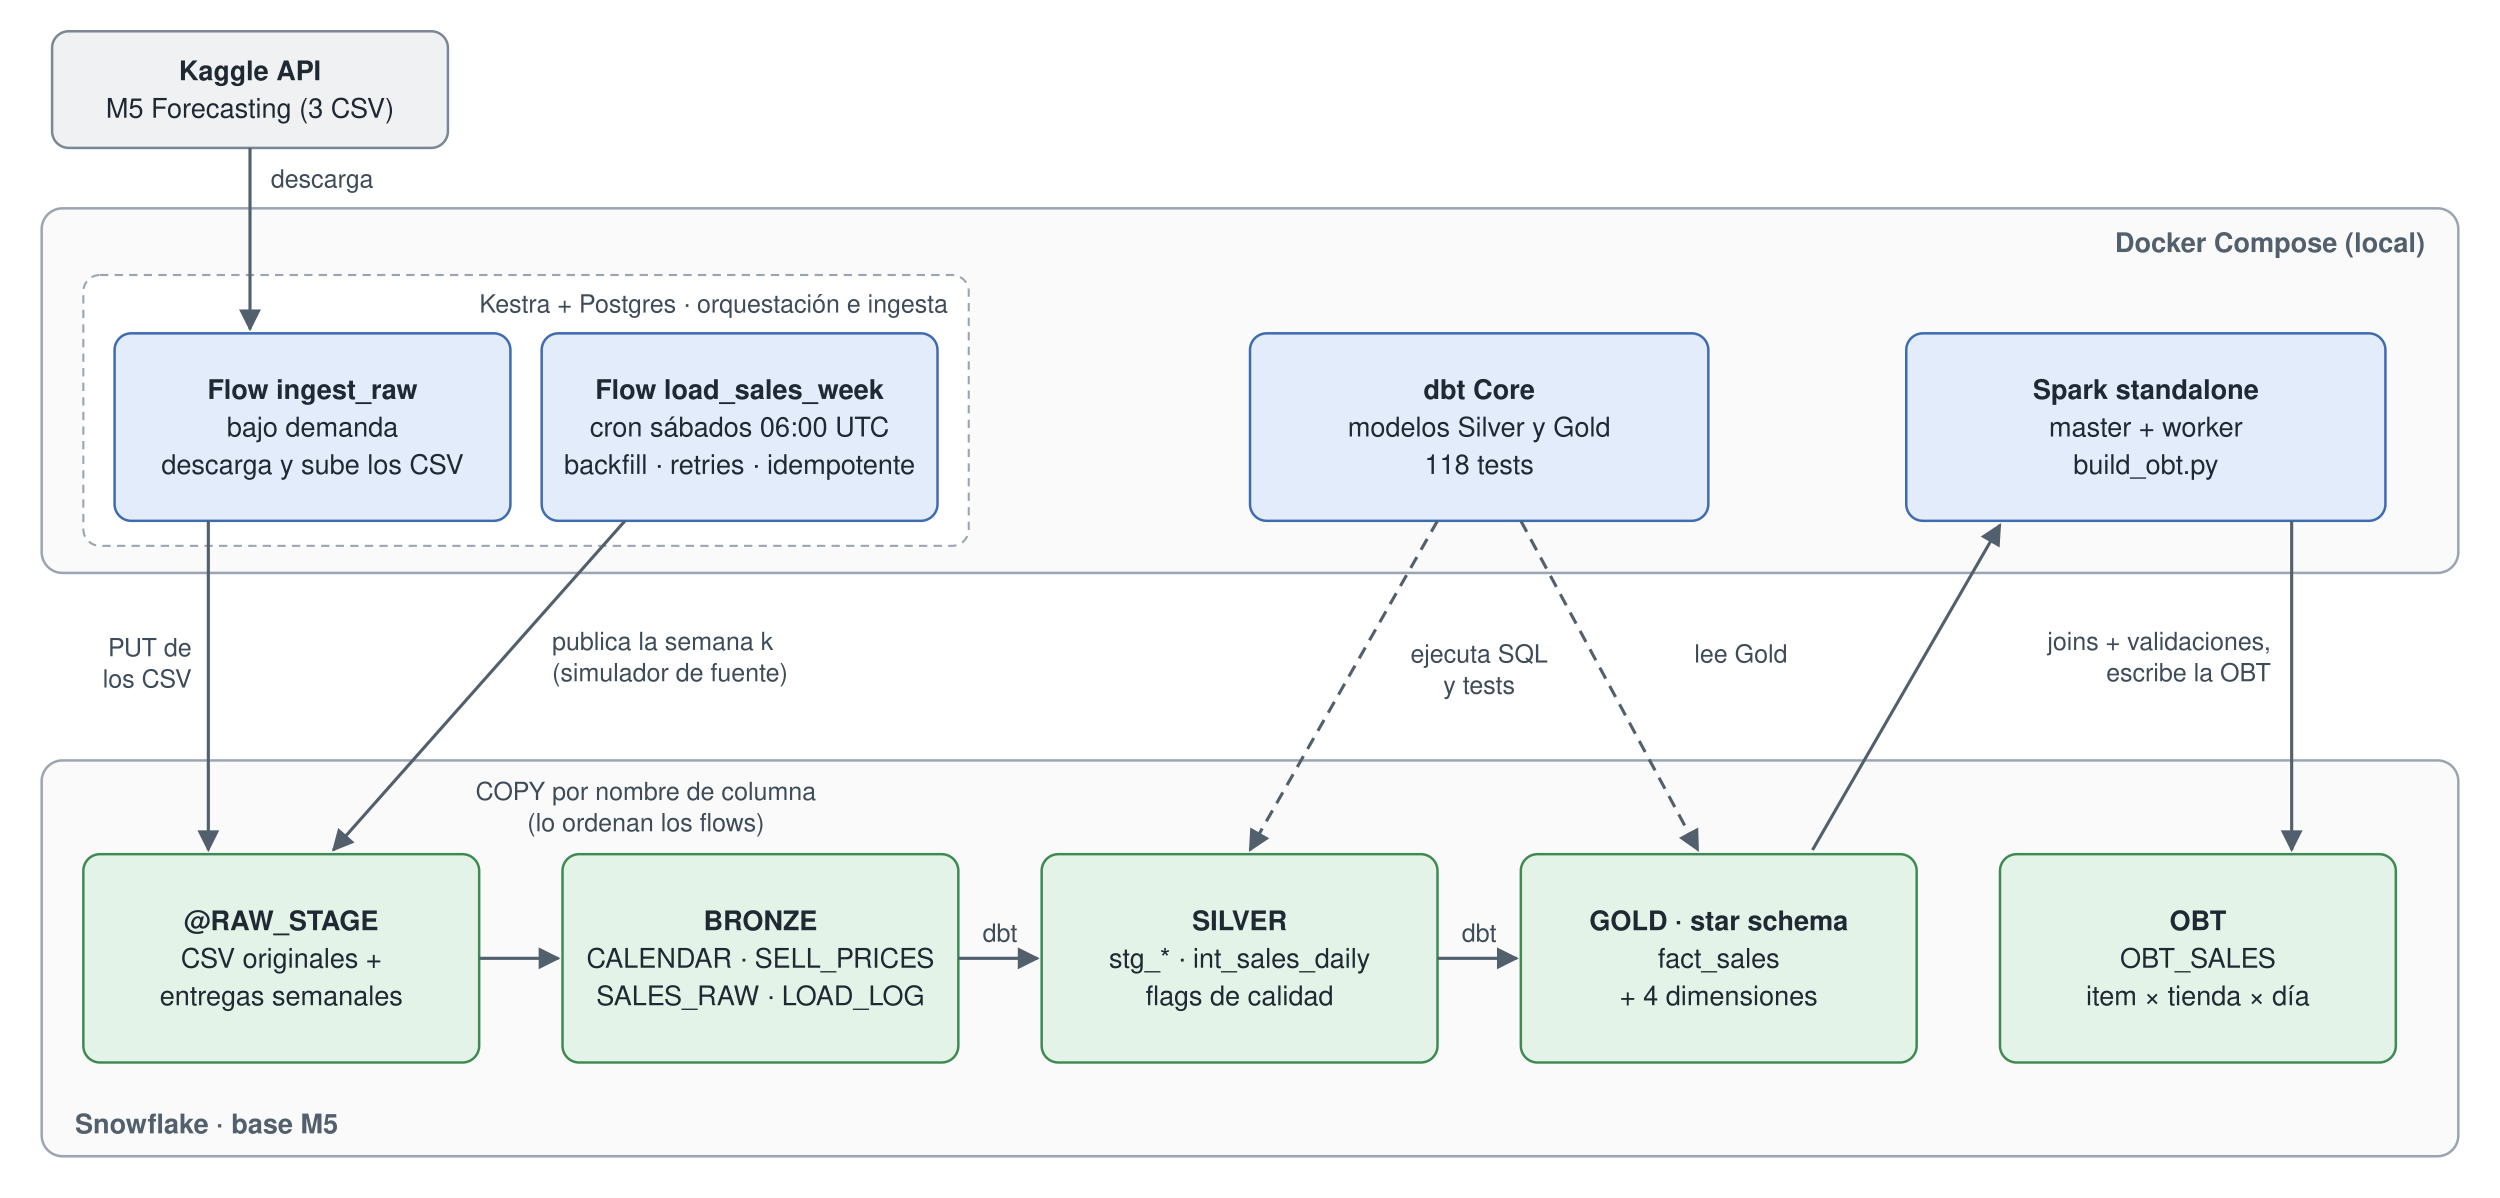
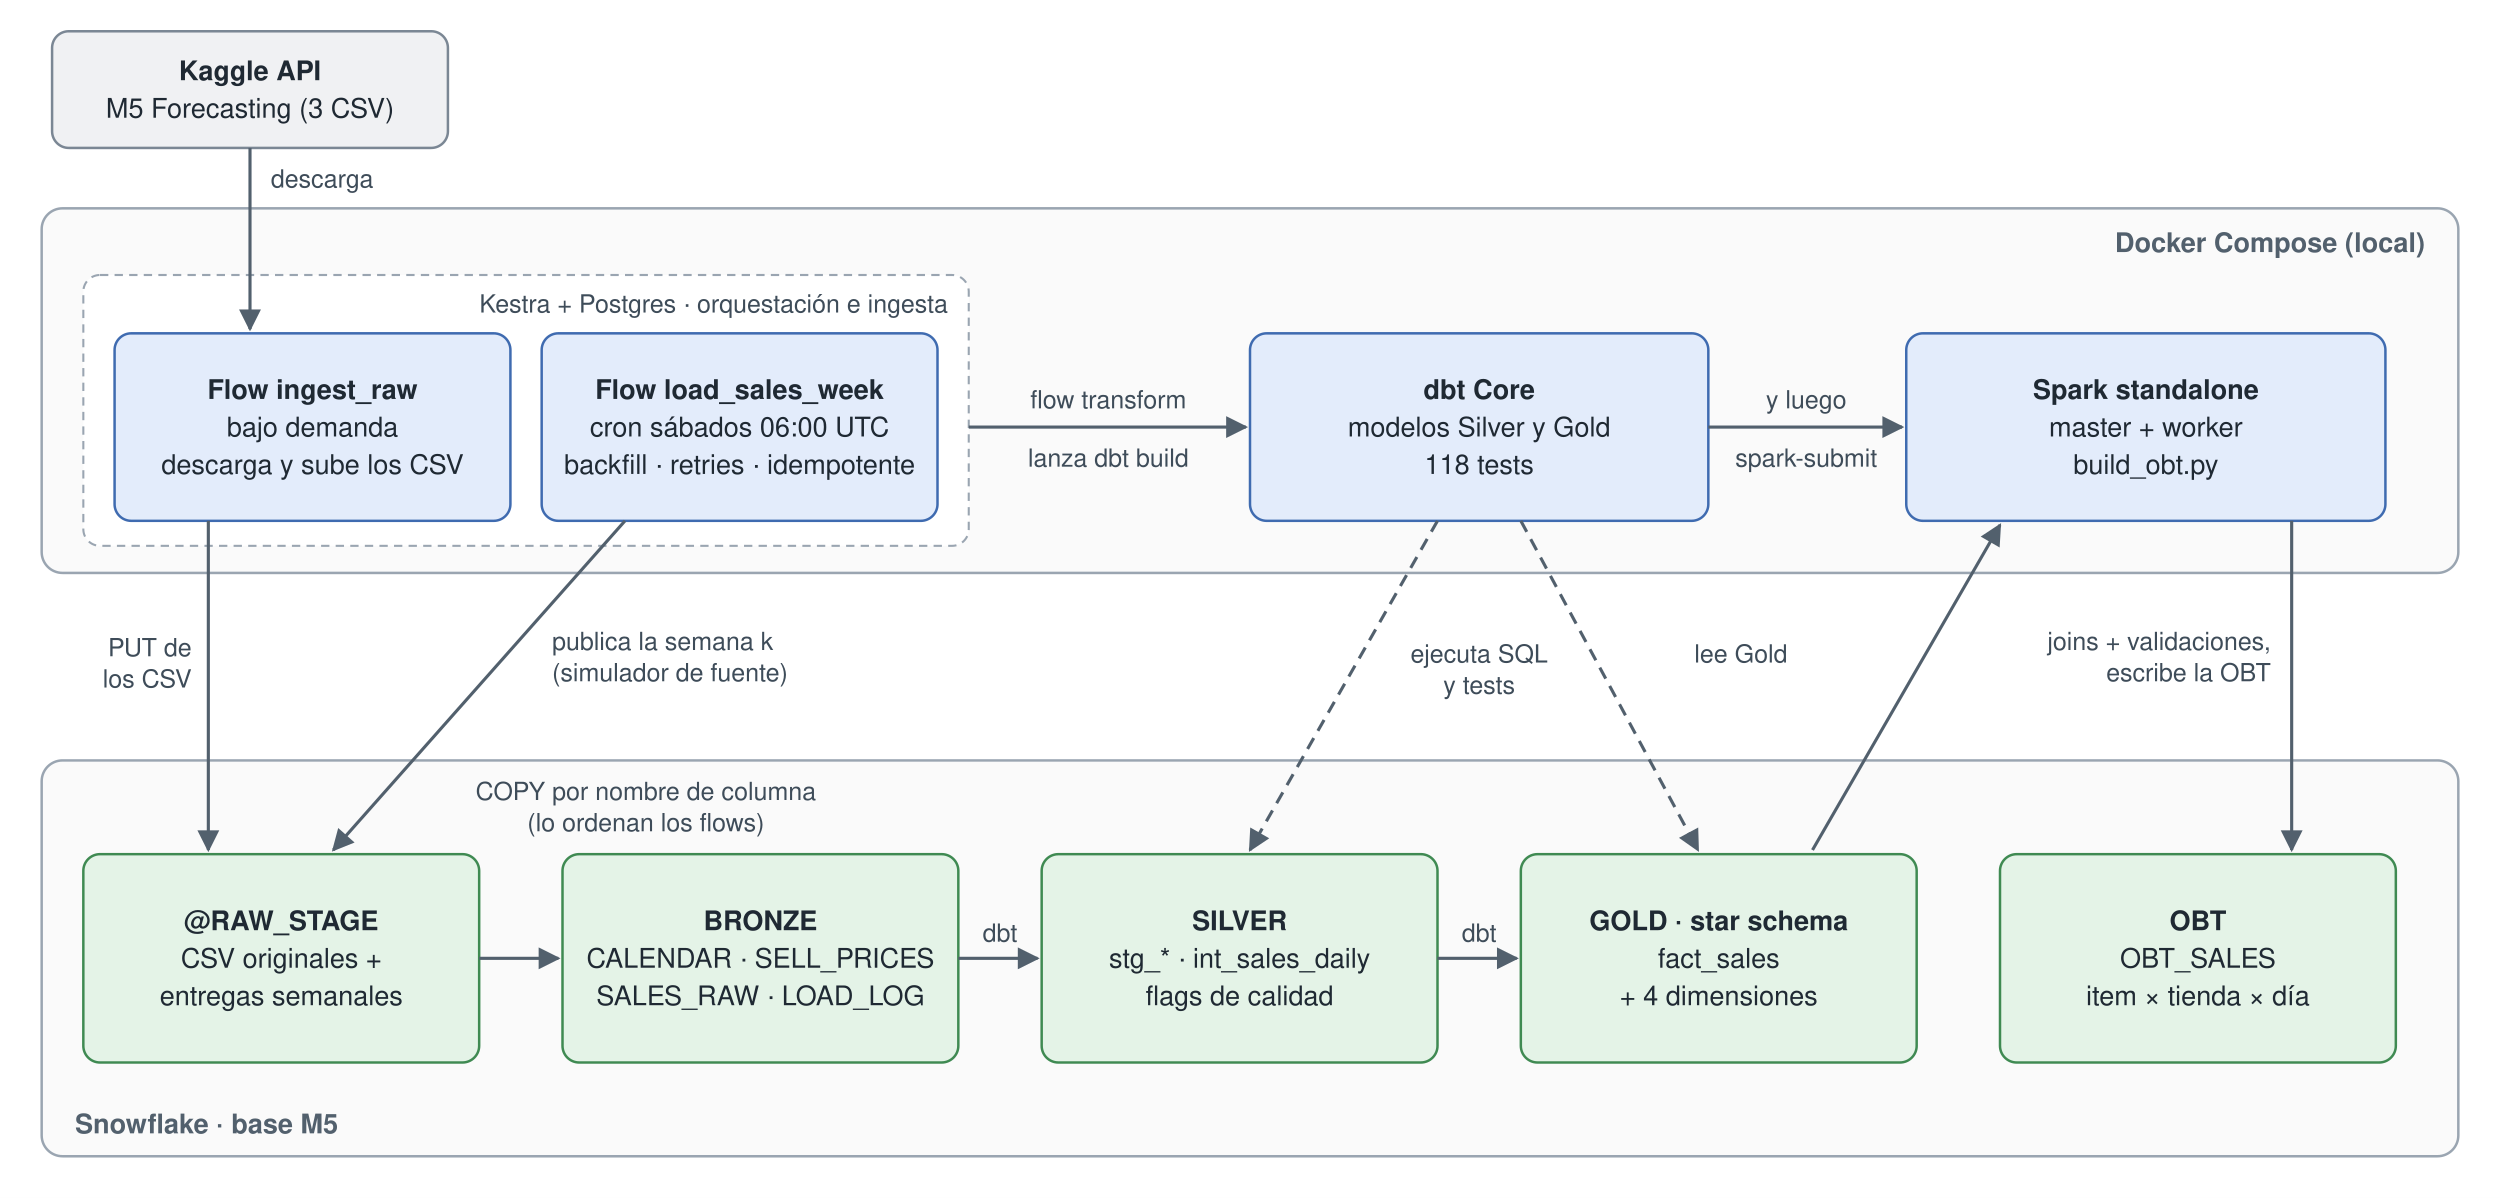
<svg xmlns="http://www.w3.org/2000/svg" viewBox="0 0 1200 575" width="1200" height="575" font-family="Helvetica, Arial, sans-serif" font-size="13" fill="#1f2933">
  <defs>
    <marker id="ah" viewBox="0 0 10 10" refX="9" refY="5" markerWidth="7" markerHeight="7" orient="auto-start-reverse">
      <path d="M0,0 L10,5 L0,10 z" fill="#52606d" />
    </marker>
  </defs>
  <style>
.grp{fill:#fafafa;stroke:#9aa5b1;stroke-width:1.2}
.sub{fill:#ffffff;stroke:#9aa5b1;stroke-width:1;stroke-dasharray:4 3}
.ext{fill:#f0f1f3;stroke:#7b8794;stroke-width:1.2}
.tool{fill:#e3ecfb;stroke:#3f6bb0;stroke-width:1.2}
.data{fill:#e4f3e7;stroke:#3f8a52;stroke-width:1.2}
.arr{stroke:#52606d;stroke-width:1.5;fill:none}
.lbl{font-size:12px;fill:#3e4c59}
.ttl{font-size:13px;font-weight:600;fill:#52606d}
</style>
  <rect width="1200" height="575" fill="#ffffff" />
  <rect x="25" y="15" width="190" height="56" rx="8" class="ext" />
  <text x="120.0" y="38.5" text-anchor="middle" font-weight="600">Kaggle API</text>
  <text x="120.0" y="56.5" text-anchor="middle">M5 Forecasting (3 CSV)</text>
  <rect x="20" y="100" width="1160" height="175" rx="10" class="grp" />
  <text x="1164" y="121" text-anchor="end" class="ttl">Docker Compose (local)</text>
  <rect x="40" y="132" width="425" height="130" rx="8" class="sub" />
  <text x="455" y="150" text-anchor="end" class="lbl">Kestra + Postgres · orquestación e ingesta</text>
  <rect x="55" y="160" width="190" height="90" rx="8" class="tool" />
  <text x="150.0" y="191.5" text-anchor="middle" font-weight="600">Flow ingest_raw</text>
  <text x="150.0" y="209.5" text-anchor="middle">bajo demanda</text>
  <text x="150.0" y="227.5" text-anchor="middle">descarga y sube los CSV</text>
  <rect x="260" y="160" width="190" height="90" rx="8" class="tool" />
  <text x="355.0" y="191.5" text-anchor="middle" font-weight="600">Flow load_sales_week</text>
  <text x="355.0" y="209.5" text-anchor="middle">cron sábados 06:00 UTC</text>
  <text x="355.0" y="227.5" text-anchor="middle">backfill · retries · idempotente</text>
  <rect x="600" y="160" width="220" height="90" rx="8" class="tool" />
  <text x="710.0" y="191.5" text-anchor="middle" font-weight="600">dbt Core</text>
  <text x="710.0" y="209.5" text-anchor="middle">modelos Silver y Gold</text>
  <text x="710.0" y="227.5" text-anchor="middle">118 tests</text>
  <rect x="915" y="160" width="230" height="90" rx="8" class="tool" />
  <text x="1030.0" y="191.5" text-anchor="middle" font-weight="600">Spark standalone</text>
  <text x="1030.0" y="209.5" text-anchor="middle">master + worker</text>
  <text x="1030.0" y="227.5" text-anchor="middle">build_obt.py</text>
  <rect x="20" y="365" width="1160" height="190" rx="10" class="grp" />
  <text x="36" y="544" class="ttl">Snowflake · base M5</text>
  <rect x="40" y="410" width="190" height="100" rx="8" class="data" />
  <text x="135.0" y="446.5" text-anchor="middle" font-weight="600">@RAW_STAGE</text>
  <text x="135.0" y="464.5" text-anchor="middle">CSV originales +</text>
  <text x="135.0" y="482.5" text-anchor="middle">entregas semanales</text>
  <rect x="270" y="410" width="190" height="100" rx="8" class="data" />
  <text x="365.0" y="446.5" text-anchor="middle" font-weight="600">BRONZE</text>
  <text x="365.0" y="464.5" text-anchor="middle">CALENDAR · SELL_PRICES</text>
  <text x="365.0" y="482.5" text-anchor="middle">SALES_RAW · LOAD_LOG</text>
  <rect x="500" y="410" width="190" height="100" rx="8" class="data" />
  <text x="595.0" y="446.5" text-anchor="middle" font-weight="600">SILVER</text>
  <text x="595.0" y="464.5" text-anchor="middle">stg_* · int_sales_daily</text>
  <text x="595.0" y="482.5" text-anchor="middle">flags de calidad</text>
  <rect x="730" y="410" width="190" height="100" rx="8" class="data" />
  <text x="825.0" y="446.5" text-anchor="middle" font-weight="600">GOLD · star schema</text>
  <text x="825.0" y="464.5" text-anchor="middle">fact_sales</text>
  <text x="825.0" y="482.5" text-anchor="middle">+ 4 dimensiones</text>
  <rect x="960" y="410" width="190" height="100" rx="8" class="data" />
  <text x="1055.0" y="446.5" text-anchor="middle" font-weight="600">OBT</text>
  <text x="1055.0" y="464.5" text-anchor="middle">OBT_SALES</text>
  <text x="1055.0" y="482.5" text-anchor="middle">item × tienda × día</text>
  <line x1="230" y1="460" x2="268" y2="460" class="arr" marker-end="url(#ah)" />
  <line x1="460" y1="460" x2="498" y2="460" class="arr" marker-end="url(#ah)" />
  <text x="480" y="452" text-anchor="middle" class="lbl">dbt</text>
  <line x1="690" y1="460" x2="728" y2="460" class="arr" marker-end="url(#ah)" />
  <text x="710" y="452" text-anchor="middle" class="lbl">dbt</text>
  <text x="310" y="384" text-anchor="middle" class="lbl">COPY por nombre de columna</text>
  <text x="310" y="399" text-anchor="middle" class="lbl">(lo ordenan los flows)</text>
  <line x1="120" y1="71" x2="120" y2="158" class="arr" marker-end="url(#ah)" />
  <text x="130" y="90" text-anchor="start" class="lbl">descarga</text>
  <line x1="100" y1="250" x2="100" y2="408" class="arr" marker-end="url(#ah)" />
  <text x="92" y="315" text-anchor="end" class="lbl">PUT de</text>
  <text x="92" y="330" text-anchor="end" class="lbl">los CSV</text>
  <line x1="300" y1="250" x2="160" y2="408" class="arr" marker-end="url(#ah)" />
  <text x="265" y="312" text-anchor="start" class="lbl">publica la semana k</text>
  <text x="265" y="327" text-anchor="start" class="lbl">(simulador de fuente)</text>
  <line x1="690" y1="250" x2="600" y2="408" class="arr" stroke-dasharray="6 4" marker-end="url(#ah)" />
  <line x1="730" y1="250" x2="815" y2="408" class="arr" stroke-dasharray="6 4" marker-end="url(#ah)" />
  <text x="710" y="318" text-anchor="middle" class="lbl">ejecuta SQL</text>
  <text x="710" y="333" text-anchor="middle" class="lbl">y tests</text>
  <line x1="870" y1="408" x2="960" y2="252" class="arr" marker-end="url(#ah)" />
  <text x="858" y="318" text-anchor="end" class="lbl">lee Gold</text>
  <line x1="1100" y1="250" x2="1100" y2="408" class="arr" marker-end="url(#ah)" />
  <text x="1090" y="312" text-anchor="end" class="lbl">joins + validaciones,</text>
  <text x="1090" y="327" text-anchor="end" class="lbl">escribe la OBT</text>
+   <line x1="465" y1="205" x2="598" y2="205" class="arr" marker-end="url(#ah)" />
+   <text x="532" y="196" text-anchor="middle" class="lbl">flow transform</text>
+   <text x="532" y="224" text-anchor="middle" class="lbl">lanza dbt build</text>
+   <line x1="820" y1="205" x2="913" y2="205" class="arr" marker-end="url(#ah)" />
+   <text x="867" y="196" text-anchor="middle" class="lbl">y luego</text>
+   <text x="867" y="224" text-anchor="middle" class="lbl">spark-submit</text>
</svg>
